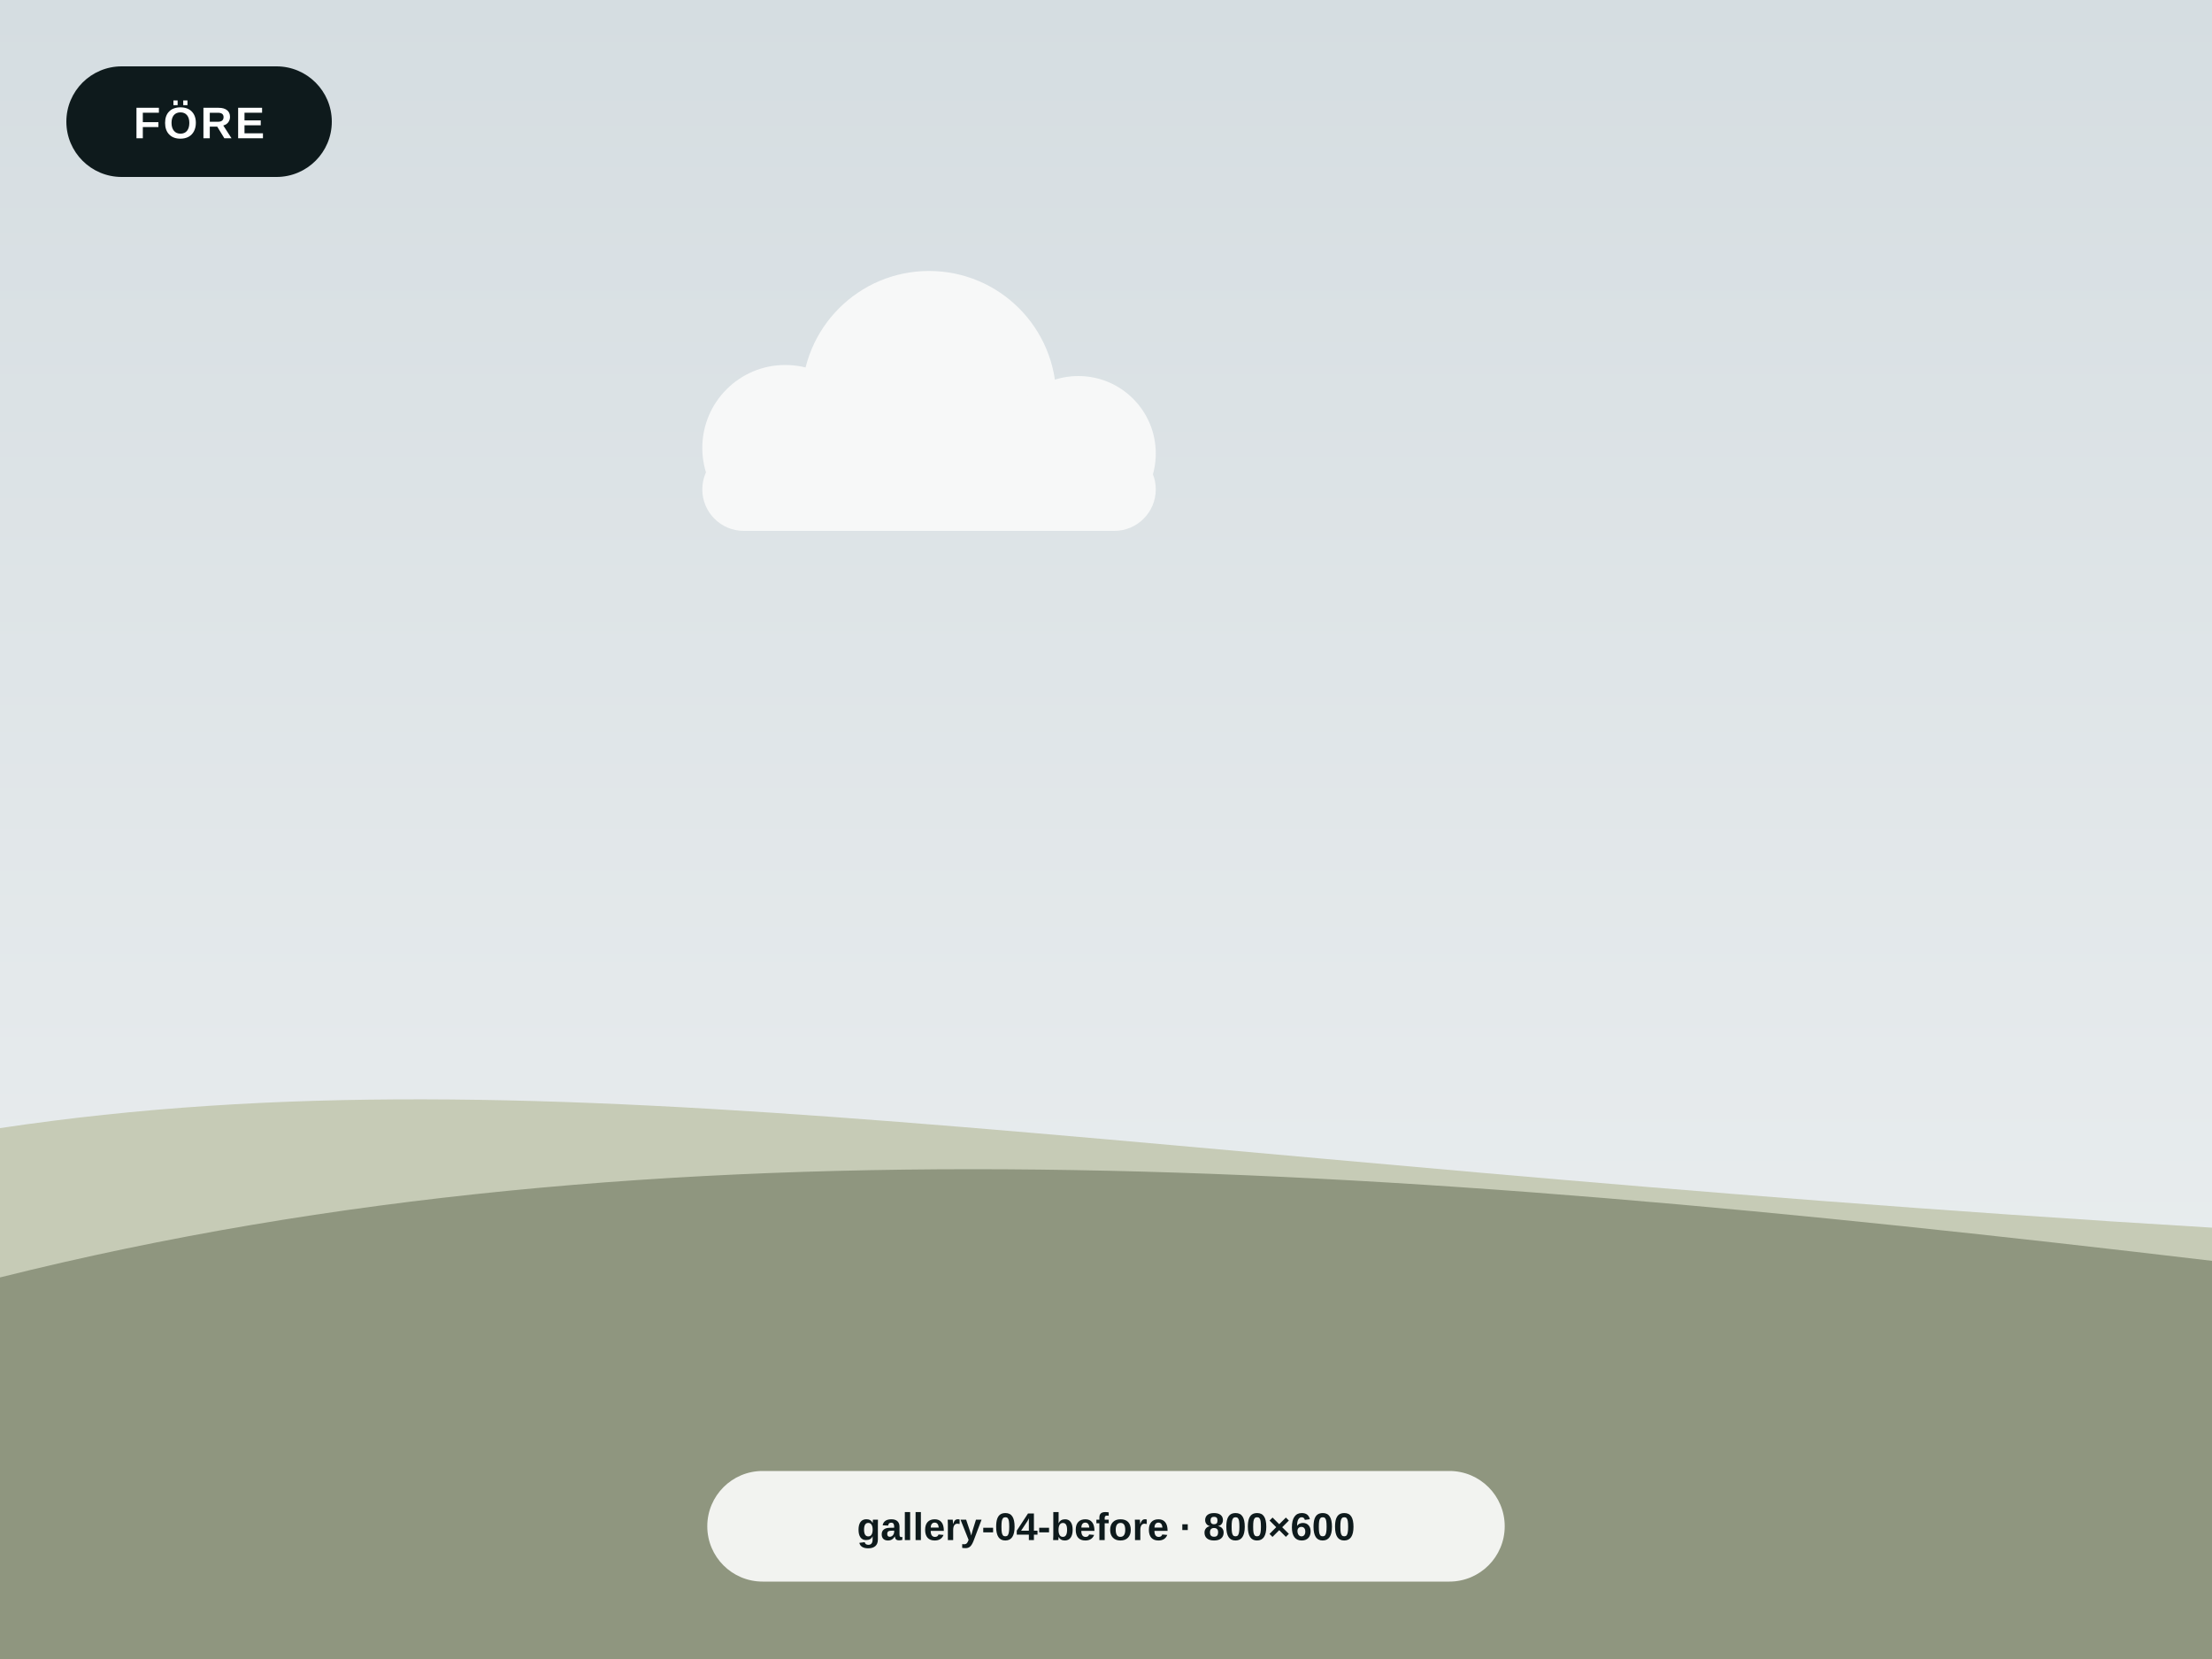
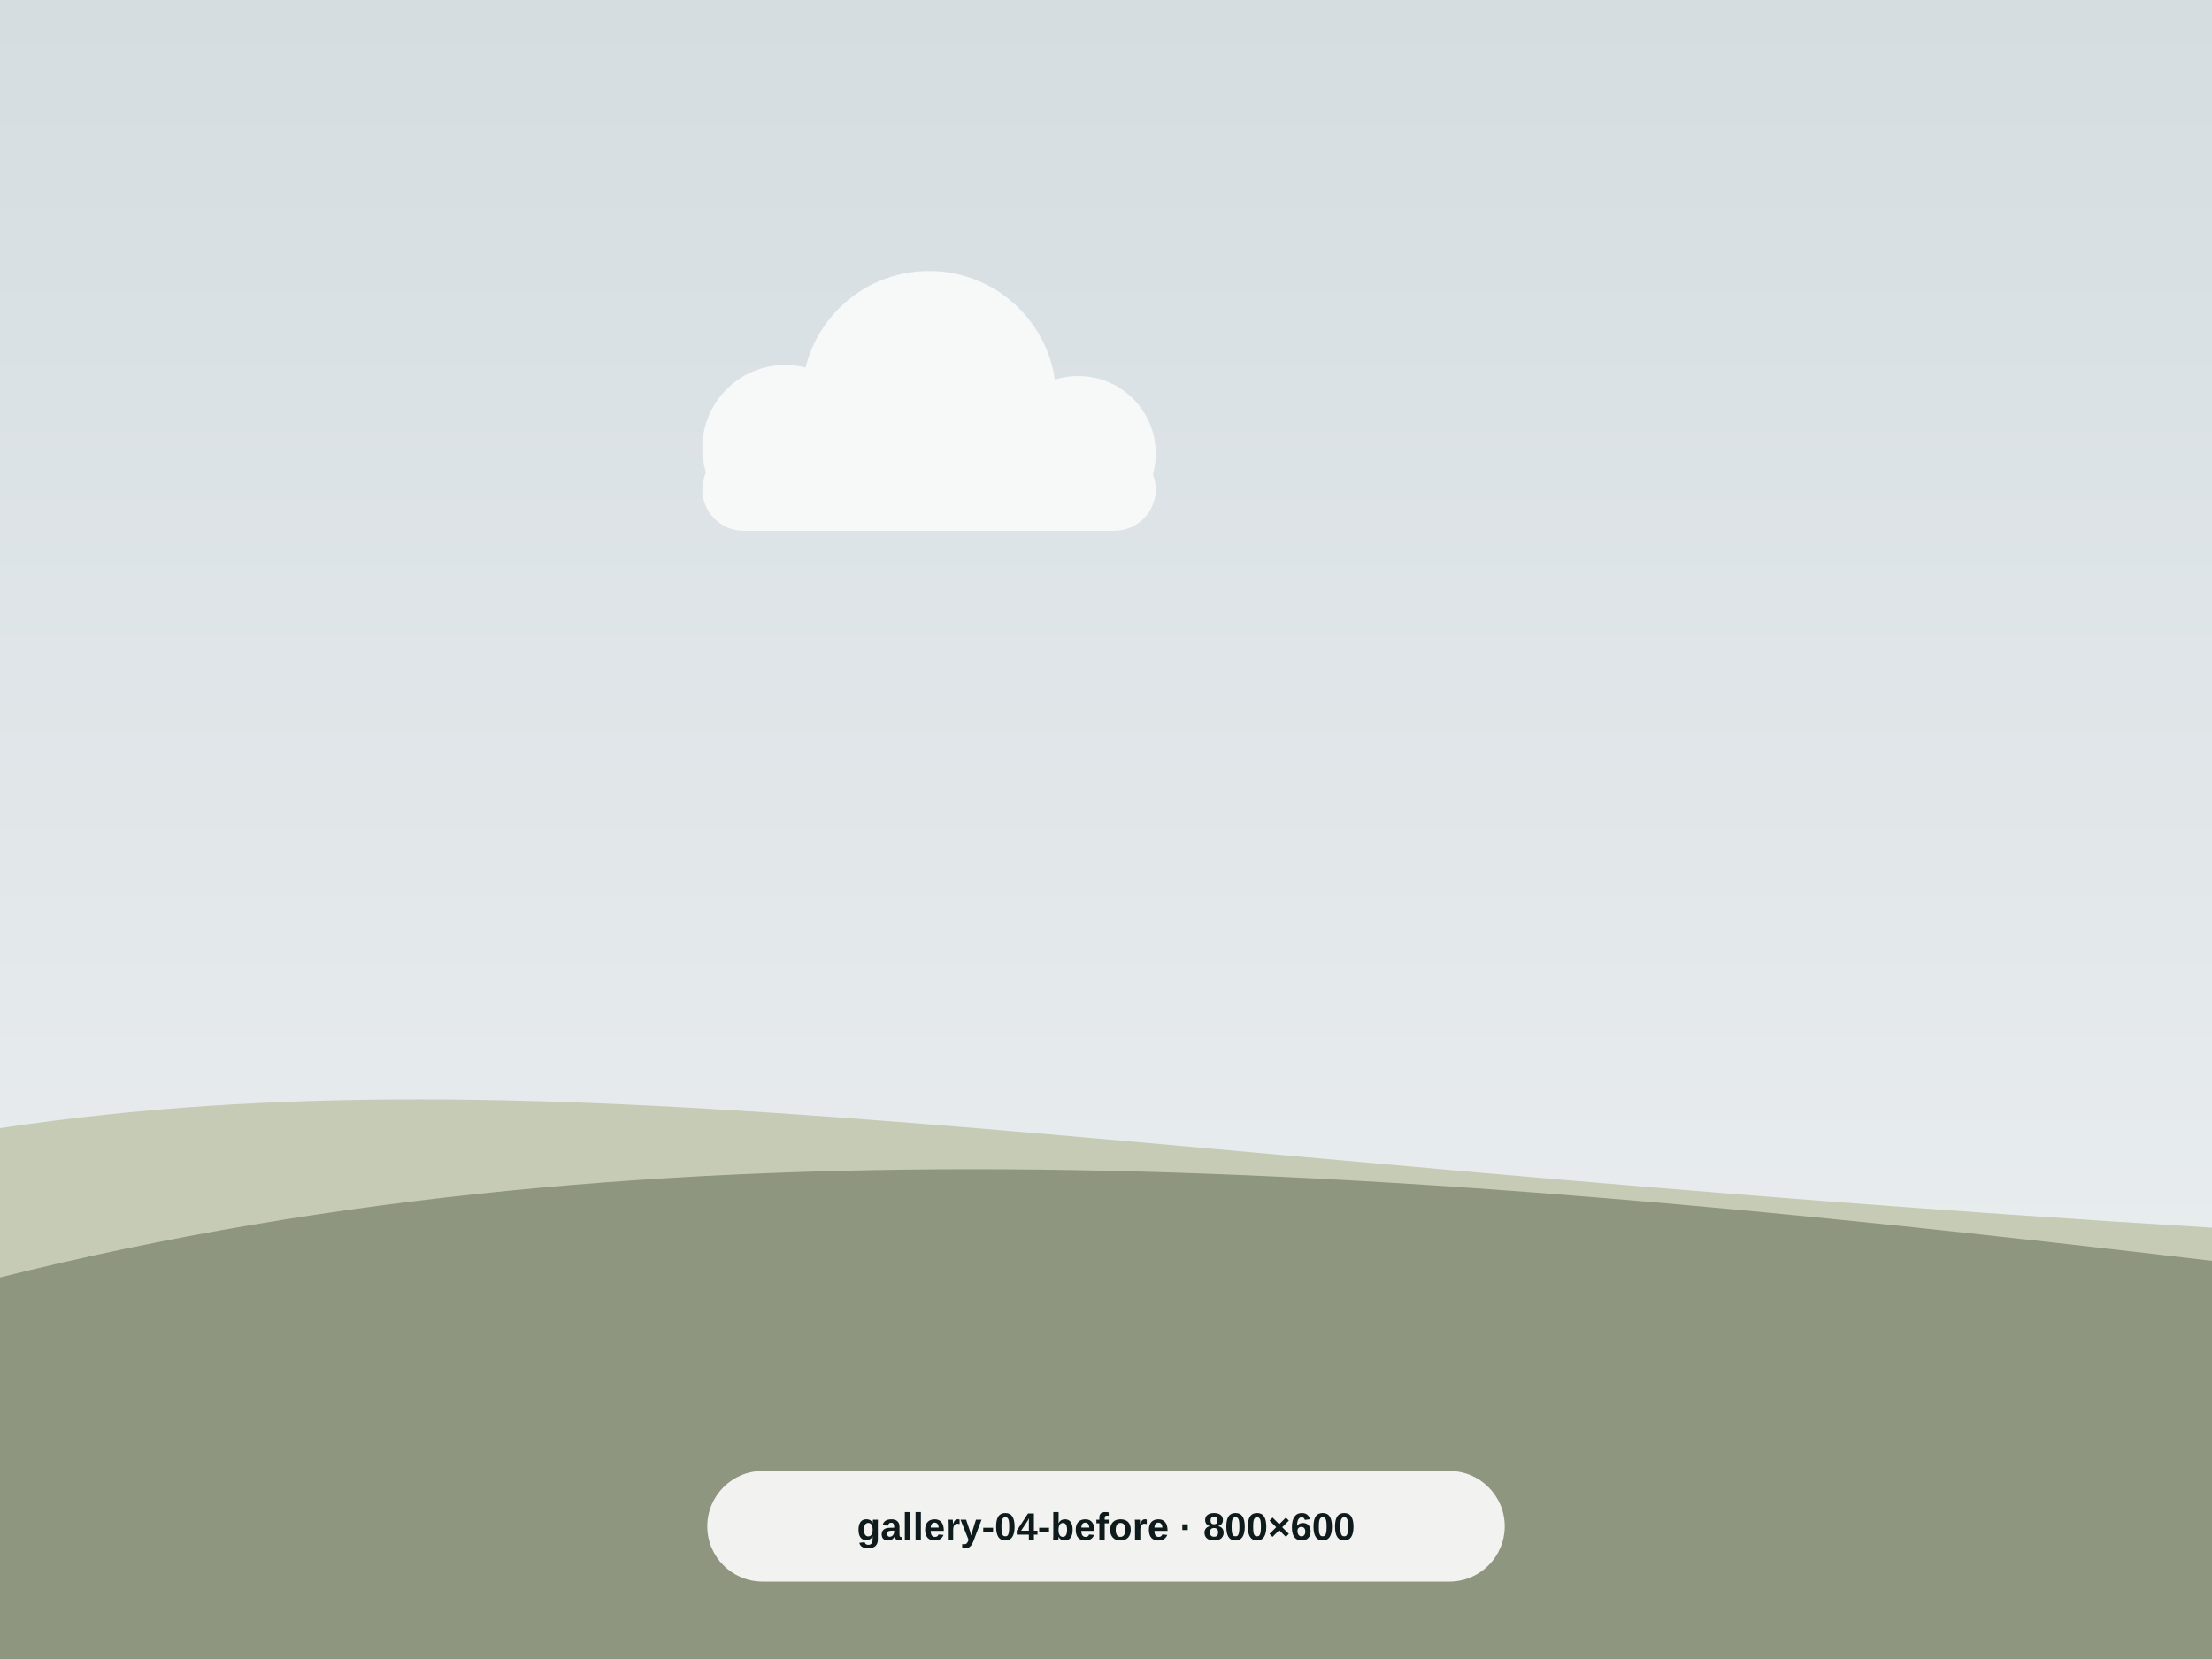
<svg xmlns="http://www.w3.org/2000/svg" viewBox="0 0 800 600" width="800" height="600" preserveAspectRatio="xMidYMid slice">
  <defs>
    <linearGradient id="sky" x1="0" y1="0" x2="0" y2="1">
      <stop offset="0" stop-color="#D5DDE1" />
      <stop offset="1" stop-color="#EEF1F2" />
    </linearGradient>
  </defs>
  <rect width="800" height="600" fill="url(#sky)" />
  <g fill="#F7F8F8">
    <circle cx="336" cy="144" r="46" />
    <circle cx="284" cy="162" r="30" />
    <circle cx="390" cy="164" r="28" />
    <rect x="254" y="162" width="164" height="30" rx="15" />
  </g>
  <path d="M0 408 C 200 378, 400 420, 800 444 L 800 600 L 0 600 Z" fill="#C6CBB6" />
  <path d="M0 462 C 240 402, 496 420, 800 456 L 800 600 L 0 600 Z" fill="#8F967F" />
-   <g transform="translate(24 24)">
-     <rect width="96" height="40" rx="20" fill="#0E1A1C" />
-     <text x="48" y="26" text-anchor="middle" font-family="Figtree, Arial, sans-serif" font-size="16" font-weight="700" fill="#fff" letter-spacing="1">FÖRE</text>
-   </g>
  <g transform="translate(255.8 532)">
    <rect width="288.4" height="40" rx="20" fill="#FFFFFF" fill-opacity="0.88" />
    <text x="144.2" y="25" text-anchor="middle" font-family="Figtree, Arial, sans-serif" font-size="14" font-weight="600" fill="#0E1A1C">gallery-04-before · 800×600</text>
  </g>
</svg>
